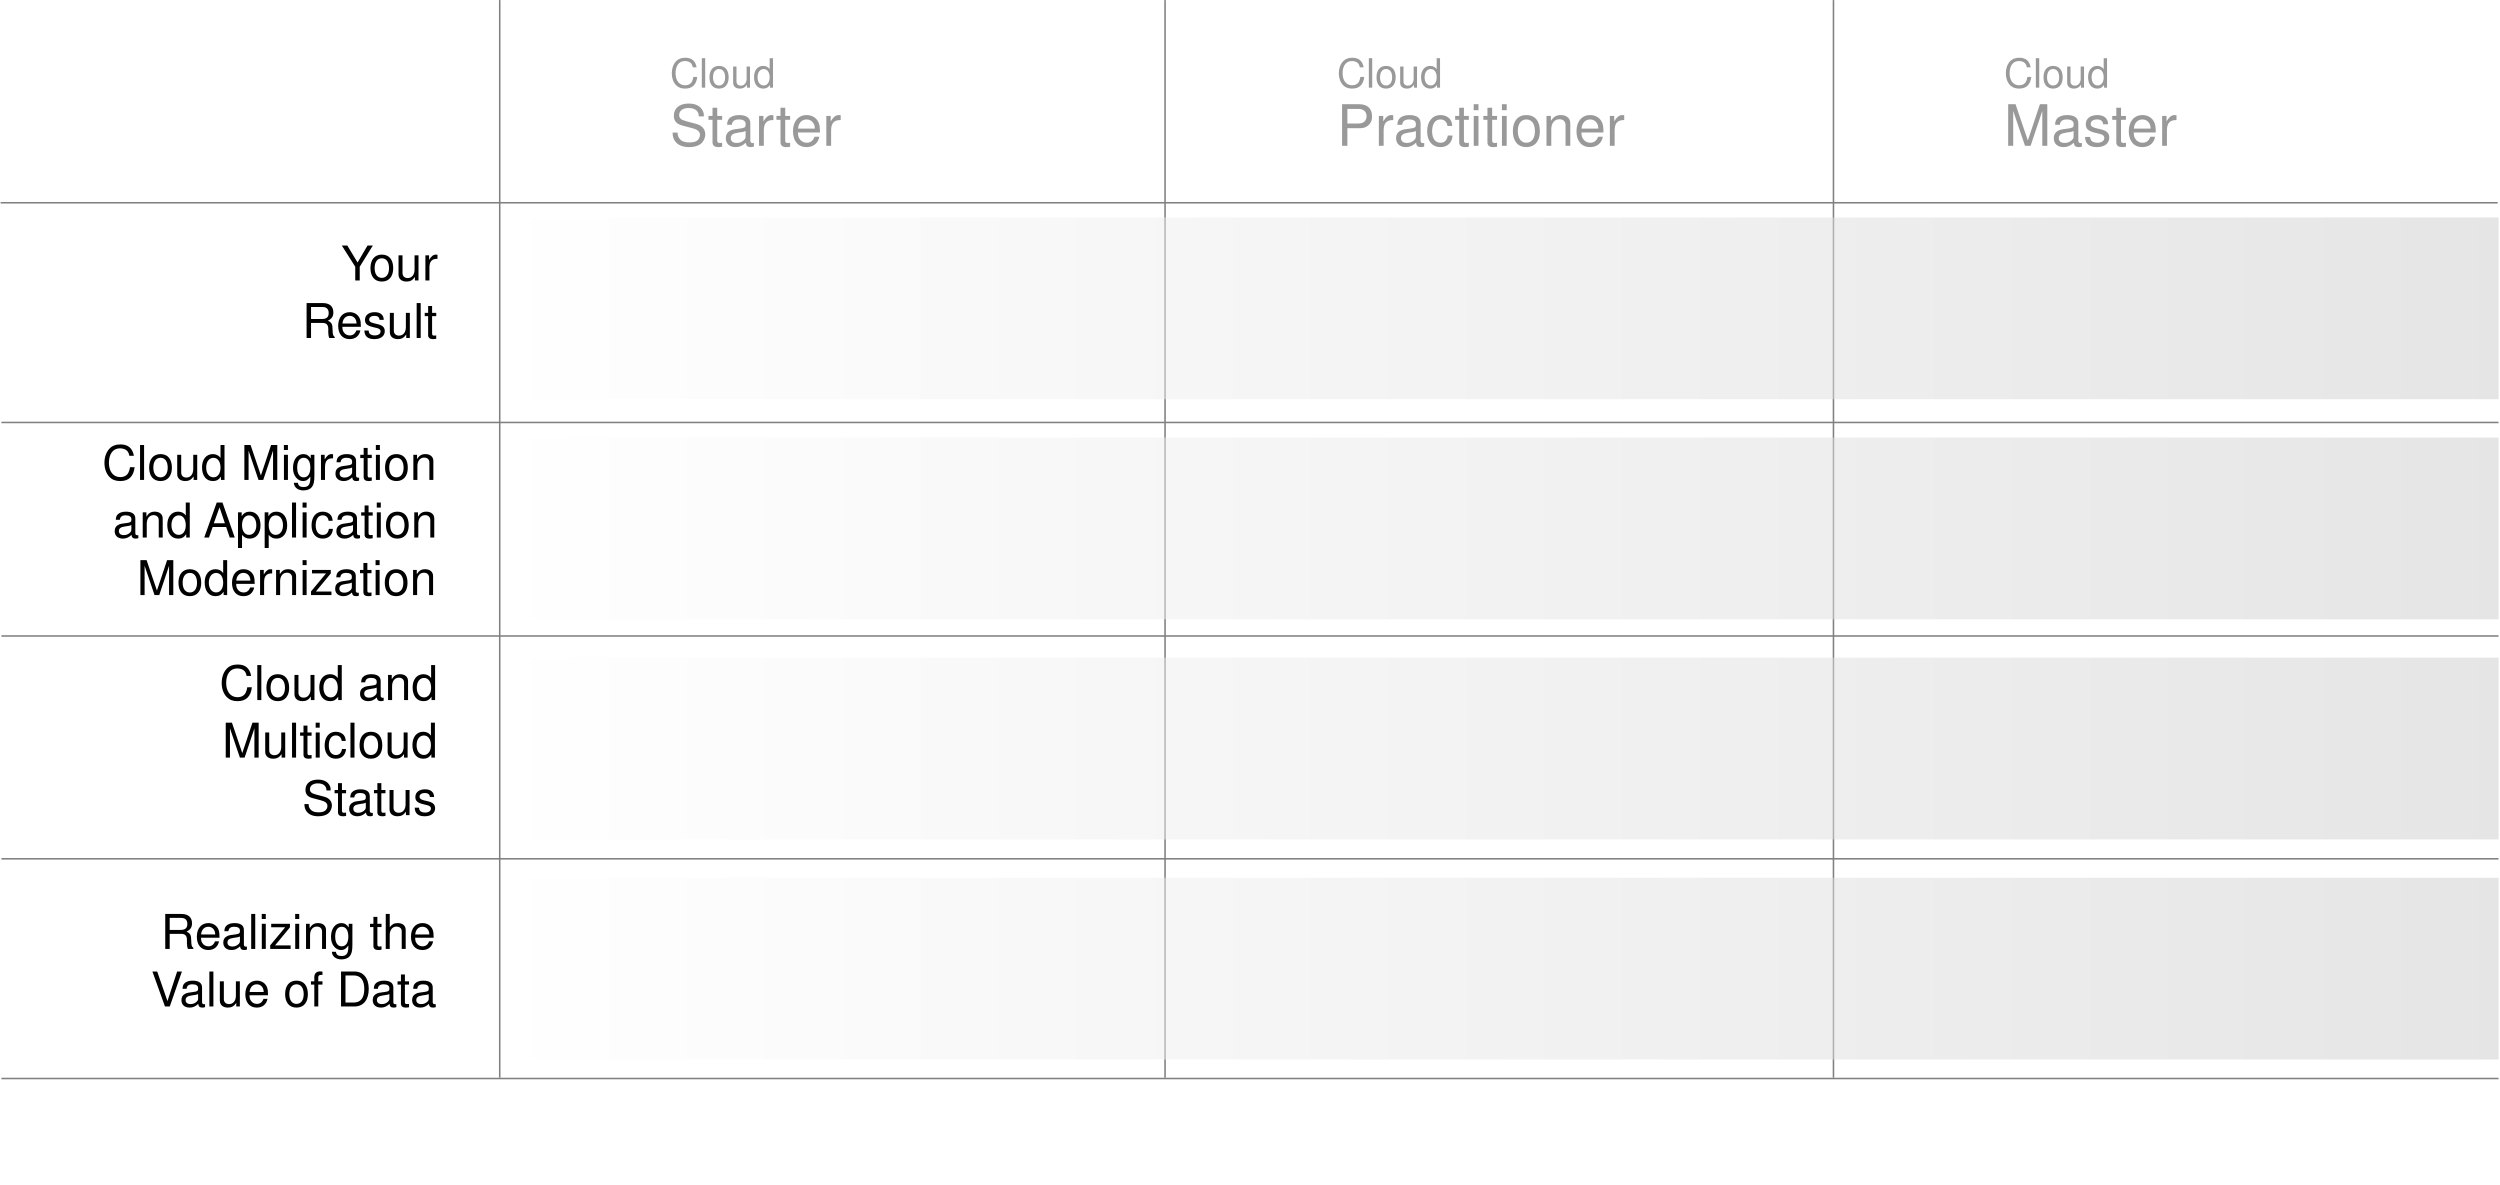
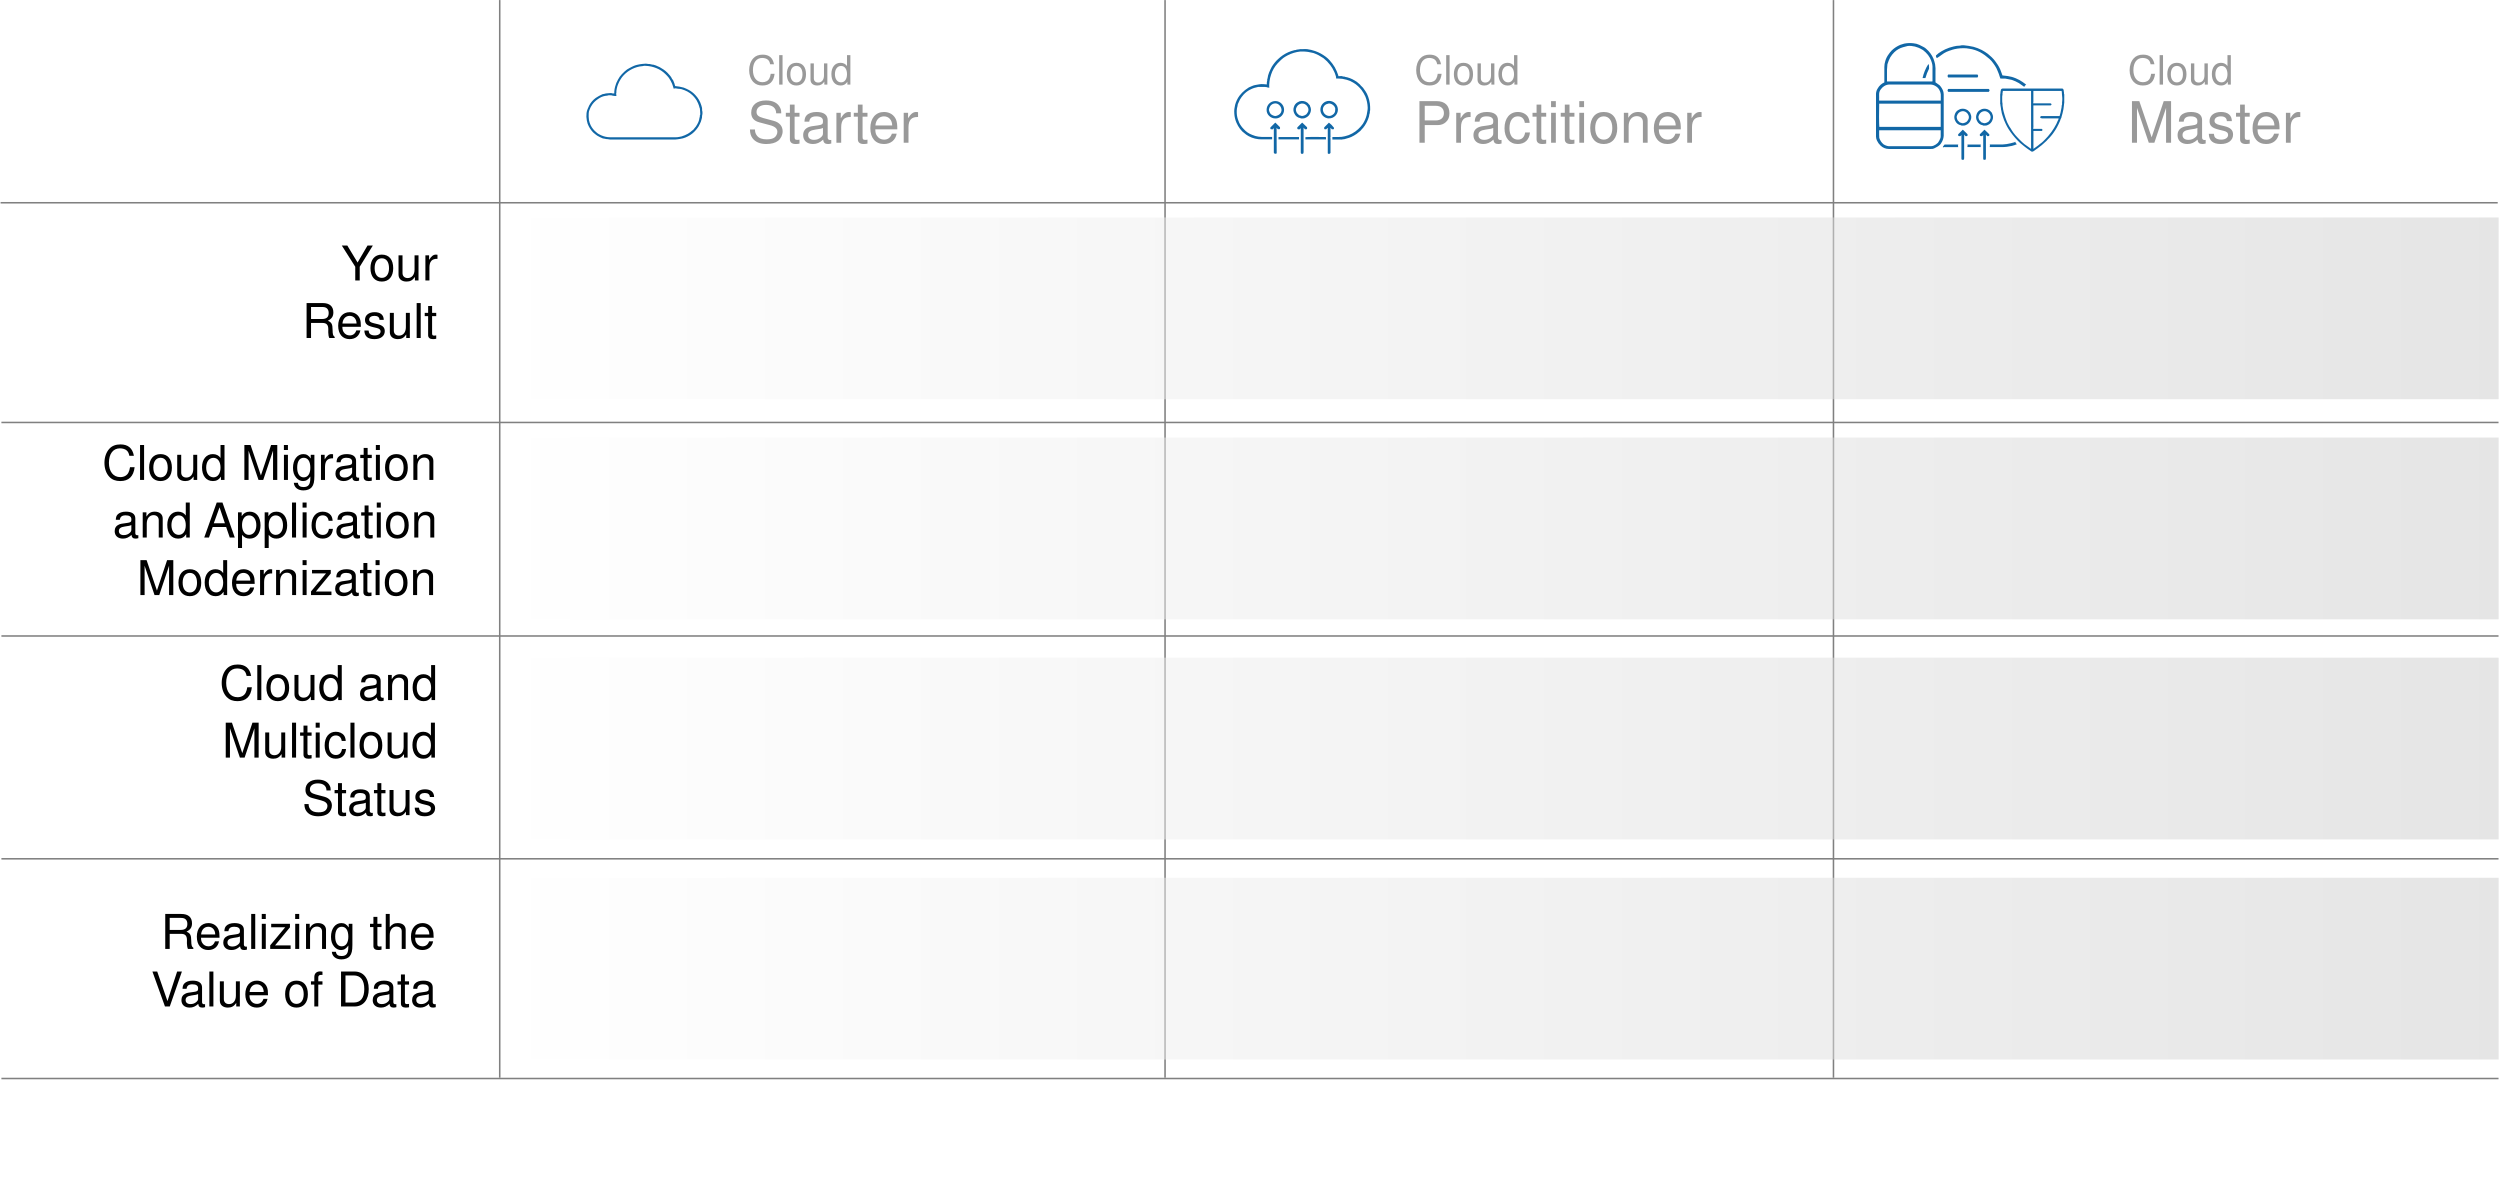
<svg xmlns="http://www.w3.org/2000/svg" xmlns:xlink="http://www.w3.org/1999/xlink" id="Layer_1" data-name="Layer 1" viewBox="0 0 1615.75 765.35">
  <defs>
    <linearGradient id="linear-gradient" x1="330.78" y1="199.28" x2="1614.87" y2="199.28" gradientUnits="userSpaceOnUse">
      <stop offset="0" stop-color="#fff" />
      <stop offset="1" stop-color="#ccc" />
    </linearGradient>
    <linearGradient id="linear-gradient-2" x1="330.78" y1="341.53" x2="1614.87" y2="341.53" xlink:href="#linear-gradient" />
    <linearGradient id="linear-gradient-3" x1="330.78" y1="483.78" x2="1614.87" y2="483.78" xlink:href="#linear-gradient" />
    <linearGradient id="linear-gradient-4" x1="330.78" y1="626.03" x2="1614.87" y2="626.03" xlink:href="#linear-gradient" />
  </defs>
  <line x1="322.97" y1="0.04" x2="322.97" y2="696.54" style="fill: none;stroke: gray;stroke-miterlimit: 10" />
  <line x1="752.97" y1="0.04" x2="752.97" y2="696.54" style="fill: none;stroke: gray;stroke-miterlimit: 10" />
  <line x1="1184.97" y1="0.04" x2="1184.97" y2="696.54" style="fill: none;stroke: gray;stroke-miterlimit: 10" />
  <text transform="translate(220.49 181.26)" style="font-size: 31px;font-family: Helvetica">
    <tspan style="letter-spacing: -0.092em">Y</tspan>
    <tspan x="17.83" y="0">our</tspan>
    <tspan x="-25.23" y="37.2">Result</tspan>
  </text>
  <text transform="translate(141.8 452.44)" style="font-size: 31px;font-family: Helvetica">Cloud and<tspan x="1.77" y="37.2">Multicloud</tspan>
    <tspan x="53.45" y="74.4">Status</tspan>
  </text>
  <text transform="translate(66.02 310.19)" style="font-size: 31px;font-family: Helvetica">Cloud Migration<tspan x="6.81" y="37.2">and</tspan>
    <tspan x="58.53" y="37.2" style="letter-spacing: -0.055em"> </tspan>
    <tspan x="65.45" y="37.2">Application</tspan>
    <tspan x="22.39" y="74.4">Modernization</tspan>
  </text>
  <text transform="translate(103.91 613.29)" style="font-size: 31px;font-family: Helvetica">Realizing the<tspan x="-6.34" y="37.2" style="letter-spacing: -0.074em">V</tspan>
    <tspan x="12.05" y="37.2">alue of Data</tspan>
  </text>
  <line x1="0.37" y1="131.04" x2="1614.27" y2="131.04" style="fill: none;stroke: gray;stroke-miterlimit: 10" />
  <line x1="0.91" y1="273.04" x2="1614.8" y2="273.04" style="fill: none;stroke: gray;stroke-miterlimit: 10" />
  <line x1="0.91" y1="411.04" x2="1614.8" y2="411.04" style="fill: none;stroke: gray;stroke-miterlimit: 10" />
  <line x1="0.91" y1="555.04" x2="1614.8" y2="555.04" style="fill: none;stroke: gray;stroke-miterlimit: 10" />
  <line x1="0.91" y1="697.04" x2="1614.8" y2="697.04" style="fill: none;stroke: gray;stroke-miterlimit: 10" />
-   <text transform="translate(432.93 56.67)" style="font-size: 26.132px;fill: #999;font-family: Helvetica">Cloud<tspan style="font-size: 36.854px;fill!: #000">
-       <tspan x="0" y="37.56">Starter</tspan>
-     </tspan>
-   </text>
-   <text transform="translate(864.03 56.67)" style="font-size: 26.132px;fill: #999;font-family: Helvetica">Cloud<tspan style="font-size: 36.854px;fill!: #000">
-       <tspan x="0" y="37.56">Practitioner</tspan>
-     </tspan>
-   </text>
-   <text transform="translate(1295.12 56.67)" style="font-size: 26.132px;fill: #999;font-family: Helvetica">Cloud<tspan style="font-size: 36.854px;fill!: #000">
-       <tspan x="0" y="37.56">Master</tspan>
-     </tspan>
-   </text>
  <rect x="330.78" y="140.54" width="1284.09" height="117.48" style="opacity: 0.5;fill: url(#linear-gradient)" />
  <rect x="330.78" y="282.79" width="1284.09" height="117.48" style="opacity: 0.5;fill: url(#linear-gradient-2)" />
  <rect x="330.78" y="425.04" width="1284.09" height="117.48" style="opacity: 0.5;fill: url(#linear-gradient-3)" />
  <rect x="330.78" y="567.29" width="1284.09" height="117.48" style="opacity: 0.5;fill: url(#linear-gradient-4)" />
+   <path d="M398.44,62c-.53,0-1.05.15-1.36,0s-.89,0-1.24-.19a2.77,2.77,0,0,0-1.35-.22,4.76,4.76,0,0,0-2.18.24,10.44,10.44,0,0,0-4.66,1.42,24,24,0,0,0-2.51,1.75,12.51,12.51,0,0,0-2.3,2.48A13.71,13.71,0,0,0,381,71a5.87,5.87,0,0,0-.52,2.36,20.92,20.92,0,0,0,.17,4.25,14.83,14.83,0,0,0,1.08,3.32,13.26,13.26,0,0,0,3.61,4.5,7.74,7.74,0,0,0,1.54,1.17c.58.25,1.09.6,1.67.85a14.51,14.51,0,0,0,5.81,1.27q21,.06,42,0a10.61,10.61,0,0,0,2.76-.27,13.41,13.41,0,0,0,1.43-.29,21.69,21.69,0,0,0,4.06-1.74c.5-.32,1-.7,1.49-1a8.46,8.46,0,0,0,1-.84c.32-.26.69-.47,1-.76s.43-.62.69-.88a10.75,10.75,0,0,0,1.86-2.65A10.45,10.45,0,0,0,452.08,76c.46-.42,0-1,.27-1.41a2.08,2.08,0,0,0,.19-1.45c0-1-.13-2-.23-3.07,0-.13-.16-.25-.18-.39a17.45,17.45,0,0,0-.95-2.89,15,15,0,0,0-1-2c-.39-.72-1-1.3-1.48-2a14.29,14.29,0,0,0-2.2-2.13,7.57,7.57,0,0,0-.63-.49,15.17,15.17,0,0,0-3.41-1.84c-.65-.26-1.32-.5-2-.7a11.46,11.46,0,0,0-2.28-.27,5,5,0,0,1-.77-.15,2.81,2.81,0,0,0-2,.11c-.42-1-.54-2.1-1-3.11a22.64,22.64,0,0,0-2.15-3.93A21.47,21.47,0,0,0,430,47.82a17.23,17.23,0,0,0-5.71-3.75,20.3,20.3,0,0,0-6.9-1.51,4,4,0,0,0-2,.16,13.71,13.71,0,0,1-2,.25,19.1,19.1,0,0,0-11.33,6.86,10.91,10.91,0,0,0-.82,1.19,18.51,18.51,0,0,0-1.75,3.4,13.55,13.55,0,0,0-.85,2.81,9.6,9.6,0,0,0-.29,2.83.51.51,0,0,1-.14.37c.08.65.13,1.08.19,1.54m37.86-6.36a30.19,30.19,0,0,1,5.56,1,28.16,28.16,0,0,1,3.32,1.5,16.26,16.26,0,0,1,4.23,3.29A16.51,16.51,0,0,1,453.24,68a6.91,6.91,0,0,1,.52,3.19A5.79,5.79,0,0,1,454,73.6c0,.57-.32,1.07-.27,1.66a3.68,3.68,0,0,1-.26,1.64c-.22.56-.26,1.14-.48,1.68s-.44,1-.67,1.49a11,11,0,0,1-.73,1.46A19.15,19.15,0,0,1,447.81,86a18.5,18.5,0,0,1-4.88,2.89,13.06,13.06,0,0,1-3.12.84c-1.1.14-2.18.41-3.28.44s-2.32,0-3.48,0q-19.4,0-38.81,0a11.42,11.42,0,0,1-1.57-.24A5.29,5.29,0,0,1,391,89.7c-.46-.21-1.11-.06-1.55-.3a24.88,24.88,0,0,1-3.47-1.72,29,29,0,0,1-2.69-2.14,16.46,16.46,0,0,1-3.52-5.62,16.56,16.56,0,0,1-.5-2,15.38,15.38,0,0,1-.19-4.83,9.46,9.46,0,0,1,.66-2.53,18.82,18.82,0,0,1,1.05-2.39,14.56,14.56,0,0,1,4.19-4.86,28.33,28.33,0,0,1,4.48-2.46,11.34,11.34,0,0,0,2.08-.45,25.22,25.22,0,0,1,2.89-.25,2.56,2.56,0,0,1,1.35.2,3.29,3.29,0,0,0,1.23,0c0-.4,0-.74,0-1.09a14.6,14.6,0,0,1,.55-3.29,17.15,17.15,0,0,1,1.85-4.53,15.16,15.16,0,0,1,2.53-3.54l1.78-1.74a12.11,12.11,0,0,1,3.24-2.24c.93-.46,1.82-1,2.77-1.38a13.45,13.45,0,0,1,2.34-.71,22.07,22.07,0,0,1,3.27-.53,15.47,15.47,0,0,1,2.06-.17,16.28,16.28,0,0,1,1.69.22,4.25,4.25,0,0,1,1.6.2,7.37,7.37,0,0,0,1.68.28,9.29,9.29,0,0,1,1.47.46,20.63,20.63,0,0,1,4.9,2.57,17.18,17.18,0,0,1,2.66,2.18c1.1,1.26,2.39,2.42,3,4.05a2.42,2.42,0,0,1,.9,1.39,17.61,17.61,0,0,1,1.05,3.12" style="fill: #1167a6" />
+   <g>
+     <path d="M820.29,56.83c-.34-.44-.88-.06-1.28-.38s-.85,0-1.23-.26h-4.64a23.94,23.94,0,0,1-2.56.64,16,16,0,0,0-2.41,1,14.5,14.5,0,0,0-4.48,3.36,18.21,18.21,0,0,0-2.39,3.29,28.42,28.42,0,0,1-1.3,2.86,16.9,16.9,0,0,1-.53,2.62,14.54,14.54,0,0,0-.16,3.08,14.36,14.36,0,0,0,1.2,5.27c.15.35.23.74.41,1.07a15.21,15.21,0,0,0,2.87,4,13.06,13.06,0,0,0,2.48,2.22,13.77,13.77,0,0,0,3,1.56c.66.2,1.29.52,2,.71s1.31.29,2,.43a23.59,23.59,0,0,0,4.44.19c1.47,0,2.94,0,4.47,0v1.58H819c-1.17,0-2.34,0-3.51,0A17.28,17.28,0,0,1,807,88,15.19,15.19,0,0,1,804,85.87c-.34-.32-.76-.55-1.09-.89a19.08,19.08,0,0,1-1.51-1.73,19.46,19.46,0,0,1-2.23-3.82,15.65,15.65,0,0,1-1-3,16.44,16.44,0,0,1-.43-2.87,18.27,18.27,0,0,1,0-3c.11-.94.32-1.88.52-2.82a16.81,16.81,0,0,1,1.11-3,15.54,15.54,0,0,1,1.73-2.9,20.65,20.65,0,0,1,3.56-3.62,25.13,25.13,0,0,0,2.46-1.72C808.43,56,809.6,55.29,811,55c.92-.18,1.84-.31,2.75-.49a9.8,9.8,0,0,1,2.85-.12c.68.07,1.37.17,2.14.18,0-.16,0-.34,0-.51a5.18,5.18,0,0,1,.2-1.73c.21-.46-.12-1.09.26-1.59.28-2.75,1.52-5.16,2.74-7.57a24,24,0,0,1,1.8-2.54A16.86,16.86,0,0,1,826,38.21a23.07,23.07,0,0,1,6.54-4.42,24.38,24.38,0,0,1,4.07-1.38c.43-.12.92,0,1.24-.24s.82-.06,1.17-.2a8.13,8.13,0,0,1,2.86-.21,15.91,15.91,0,0,1,2.93,0A26.85,26.85,0,0,1,850,33a26.18,26.18,0,0,1,3.63,1.61,30,30,0,0,1,3.3,2.14,16.35,16.35,0,0,1,2.37,2.18,28.17,28.17,0,0,1,3.4,4.58,33.34,33.34,0,0,1,2.24,5.18,1.6,1.6,0,0,1,0,.5,10.71,10.71,0,0,1,1.14,0c.54.06,1.1-.17,1.64.15s1-.14,1.46.3a17.9,17.9,0,0,1,6.18,2.28,12,12,0,0,1,2.95,2.16c.25.28.62.38.82.77a4.47,4.47,0,0,0,.93,1,9,9,0,0,1,.87.88c.58.78,1.12,1.57,1.65,2.37a11,11,0,0,1,.9,1.55,20.77,20.77,0,0,1,1.38,3.85c.19.79.29,1.61.48,2.4a28.22,28.22,0,0,1,.2,4,4.87,4.87,0,0,1-.24,1.38c-.08.42.21.9-.22,1.26a11.37,11.37,0,0,1-.89,3.48,22.89,22.89,0,0,1-1.28,2.75,15,15,0,0,0-.85,1.34c-.17.52-.69.72-.86,1.23-.1.32-.51.54-.76.82-.44.49-.81,1-1.29,1.49a28.58,28.58,0,0,1-2.38,1.89,22.07,22.07,0,0,1-3.49,2,19.39,19.39,0,0,1-3,1,6.48,6.48,0,0,0-1.41.41c-.4.2-1-.17-1.38.24-.1.09-.36,0-.55,0h-5.82V88.54c1.32,0,2.63,0,3.94,0a14.88,14.88,0,0,0,4.11-.48,16.84,16.84,0,0,0,4.7-1.77,18.15,18.15,0,0,0,3.92-2.82,20.93,20.93,0,0,0,3-3.4,19.15,19.15,0,0,0,2.5-5.76c.21-.91.36-1.82.48-2.75a9.55,9.55,0,0,0,.17-2.06,21.34,21.34,0,0,0-1.49-7.07,22.86,22.86,0,0,0-2.51-4.28,21,21,0,0,0-2.25-2.45,15.82,15.82,0,0,0-3-2.25,15.17,15.17,0,0,0-4.31-1.89,24,24,0,0,0-2.82-.62,38.82,38.82,0,0,0-4-.2,5.54,5.54,0,0,0-.49-2.37,12.16,12.16,0,0,0-.88-2.23A21.85,21.85,0,0,0,861.06,44c-.41-.66-.91-1.27-1.32-1.94s-1.2-1.23-1.66-1.92-1.25-1.08-1.79-1.71a7.23,7.23,0,0,0-2-1.48c-.71-.4-1.37-.87-2.09-1.25a19.57,19.57,0,0,0-2.19-1,8.31,8.31,0,0,0-2.2-.66,22.87,22.87,0,0,0-2.41-.49c-.84,0-1.65-.3-2.51-.24s-1.75-.09-2.6,0a23.17,23.17,0,0,0-8,2.41c-2.43,1.38-3,1.46-6.61,5.26a19.6,19.6,0,0,0-4.17,7.2,23.11,23.11,0,0,0-1.2,8.6" style="fill: #1167a6" />
+     <path d="M828.26,71a4.68,4.68,0,0,0-1.62-3.23,3.53,3.53,0,0,0-2.53-.94,4.17,4.17,0,0,0-3,1.51,5.2,5.2,0,0,0-1,2.52,5.38,5.38,0,0,0,1.19,2.87A5.52,5.52,0,0,0,824.2,75a5.12,5.12,0,0,0,2.09-.69A4,4,0,0,0,828,72.42a7.58,7.58,0,0,0,.31-1.39m-3.85,5.52a5.66,5.66,0,0,1-4.21-1.63,5.26,5.26,0,0,1-1.65-4,5.65,5.65,0,1,1,11.3.07,5.61,5.61,0,0,1-5.44,5.6" style="fill: #1167a6" />
+     <path d="M839.64,74.48c.22,0,.4.06.58.11a3.94,3.94,0,0,0,1.31.37,5.29,5.29,0,0,0,2.8-1.13,6.86,6.86,0,0,0,1.12-1.73,4.07,4.07,0,0,0,.2-1.48,4.41,4.41,0,0,0-1.6-2.83,3.7,3.7,0,0,0-3.84-.6,4.23,4.23,0,0,0-2.35,2.38,2.41,2.41,0,0,0-.31,1.67,5,5,0,0,0,.69,1.86c.44.53,1,.85,1.4,1.38M846.5,68c.09.29.14.5.22.69a4.85,4.85,0,0,1,.22,4,5.46,5.46,0,0,1-3.32,3.52,3.22,3.22,0,0,1-1.66.34c-.53-.07-1.11.21-1.6-.22a4.92,4.92,0,0,1-3.75-2.84,5.13,5.13,0,0,1-.37-4.34,5,5,0,0,1,2.3-3,8.27,8.27,0,0,1,1.4-.69,5.79,5.79,0,0,1,4.89.81c.69.45,1,1.19,1.67,1.68" style="fill: #1167a6" />
+     <path d="M862.88,69.76l-.55-1.12c-.15-.15-.35-.32-.52-.52a4.54,4.54,0,0,0-2.55-1.23c-.44-.13-.67.11-1,.16a3.91,3.91,0,0,0-2.85,2,3.6,3.6,0,0,0-.24,2.89,4.22,4.22,0,0,0,4,3,3.14,3.14,0,0,0,2-.7,3.39,3.39,0,0,0,1.77-3.07c0-.49,0-1,0-1.42m-4,6.8a5.65,5.65,0,0,1-5.57-6,5.65,5.65,0,0,1,5.6-5.35,5.74,5.74,0,0,1,5.72,5.66,5.6,5.6,0,0,1-1.7,4,5.4,5.4,0,0,1-4.05,1.64" style="fill: #1167a6" />
+     <path d="M844.78,82.3v.9c-.31.52-.8.32-1.39.37l-.88-1.07v1.29q0,7.13,0,14.25a2.12,2.12,0,0,1-.33,1.34h-1.13c-.44-.37-.36-.9-.36-1.4V82.85l-.75.76c-.66-.11-1.15.15-1.49-.42v-.84l3.13-3.13a13.16,13.16,0,0,1,1.59,1.5c.55.52,1.07,1.06,1.6,1.58" style="fill: #1167a6" />
+     <path d="M825.13,99l-.37.36h-.94l-.55-.64V82.83l-.85.85-.14-.13h-.95l-.3-.37V82.4l3.15-3.14h0a.15.15,0,0,1,.1,0c1,1,2,2,3,3v.92l-.33.33h-1.09l-.8-.93Z" style="fill: #1167a6" />
+     <path d="M859.94,98.89l-1,.7-.81-.47V82.7c-.3,0-.37.24-.51.35s-.33.32-.5.48h-1l-.29-.29v-.91l3.05-3.07a16.89,16.89,0,0,1,3.26,3.28v.68l-.33.33h-1l-.91-.94v3.32c0,.53,0,1.06,0,1.59s.21,1.11-.2,1.59c.44.45.15,1,.2,1.5s0,1.06,0,1.58v6.7Z" style="fill: #1167a6" />
+     <path d="M857,90.1H843.69V88.64c.93-.16,9.72-.21,13.27-.07Z" style="fill: #1167a6" />
+     <rect x="826.28" y="88.57" width="13.27" height="1.51" style="fill: #1167a6" />
+   </g>
+   <g>
+     <path d="M1254.32,84.18H1214.5c0,1.06,0,2.08,0,3.1a11.82,11.82,0,0,0,.08,1.84,8.65,8.65,0,0,0,2.67,4.08,7.78,7.78,0,0,0,3.52,1.31q13.51,0,27,0a5.11,5.11,0,0,0,1.94-.37,8.57,8.57,0,0,0,2.75-1.84,10.55,10.55,0,0,0,1.51-2.75,3.61,3.61,0,0,0,.3-1.55c0-1.25,0-2.51,0-3.81M1214.5,65h39.82c0-1.39.07-2.75,0-4.09a7.12,7.12,0,0,0-.93-2.82,6.11,6.11,0,0,0-2.45-2.46,6.31,6.31,0,0,0-3.25-1c-2.57.06-5.14,0-7.71,0H1221a6.43,6.43,0,0,0-3.23,1,7.44,7.44,0,0,0-2,1.84,5.13,5.13,0,0,0-1.29,3.66c.07,1.25,0,2.51,0,3.82m34.4-12.31a1,1,0,0,0,.09-.28c0-3.17,0-6.35,0-9.52a9.86,9.86,0,0,0-.39-2.21,15.42,15.42,0,0,0-1.29-3.24,14.2,14.2,0,0,0-2.67-3.48c-.54-.53-1.2-1-1.74-1.51a1.9,1.9,0,0,0-.34-.2,19.59,19.59,0,0,0-2.78-1.41,15,15,0,0,0-4.44-1.08c-2.4-.18-2.34,0-5.39.81a13.06,13.06,0,0,0-5.66,3.26A17.2,17.2,0,0,0,1221.7,37a23.1,23.1,0,0,0-1.86,4.54c-.12,1.18-.25,2.35-.28,3.53,0,1.86,0,3.73,0,5.6v2Zm5.4,14.37h-39.75c-.17,4-.11,13.93.09,15h39.66Zm-36.43-13.66c0-3.33,0-6.65,0-10a12.68,12.68,0,0,1,.64-4,13.07,13.07,0,0,1,2.07-4.18,18.52,18.52,0,0,1,2.11-2.61,18.2,18.2,0,0,1,5.51-3.59c.81-.3,1.64-.54,2.48-.77a18.58,18.58,0,0,1,6-.23,11.27,11.27,0,0,1,3.77,1c1,.44,1.92,1,2.89,1.47a6.34,6.34,0,0,1,1.52,1.07,17.27,17.27,0,0,1,4.76,6.42,27.37,27.37,0,0,1,1.06,3.63,24,24,0,0,1,.24,5.22c0,1.73,0,3.45,0,5.18v1.24c.91.64,1.83,1.25,2.69,1.93a11.57,11.57,0,0,1,2.27,3.67,9,9,0,0,1,.36,2.23c0,8.92,0,17.84,0,26.76a9.66,9.66,0,0,1-1.59,4.66c-1.05,1.88-3,2.6-4.7,3.52a4.38,4.38,0,0,1-2,.31c-9.06,0-18.13.06-27.19,0a7.69,7.69,0,0,1-5.38-2.23,10.19,10.19,0,0,1-2.25-3.13,6.16,6.16,0,0,1-.65-2.54q0-13.94,0-27.88a7,7,0,0,1,1.09-3.33,9.17,9.17,0,0,1,4.23-3.9" style="fill: #1167a6" />
+     <path d="M1280.2,95.07a2.37,2.37,0,0,1,0-1.68h-8.64a2.32,2.32,0,0,1-.1,1.68h8.7" style="fill: #1167a6" />
+     <path d="M1302.48,91.64l-.62.33a18,18,0,0,0-2.55.66,21.24,21.24,0,0,1-2.45.49c-.89,0-1.79.26-2.68.26H1286a2.34,2.34,0,0,1-.1,1.69h7.91a28.31,28.31,0,0,0,6.53-.79,19.19,19.19,0,0,0,3.23-1.1,2.08,2.08,0,0,1-1.06-1.55" style="fill: #1167a6" />
+     <path d="M1265.69,93.39h-8.88c-.44.53-.77.94-1.1,1.35,0,.19,0,.37,0,.57a2.46,2.46,0,0,1,1.58-.23h8.31a2.32,2.32,0,0,1,0-1.68" style="fill: #1167a6" />
+     <path d="M1261.53,32.22a25.89,25.89,0,0,1,3.59-.81,30.77,30.77,0,0,1,3.81-.27,16.69,16.69,0,0,1,3.81.36,18.27,18.27,0,0,1,3.57.81,24.39,24.39,0,0,1,3.35,1.39,30.51,30.51,0,0,1,3.11,1.95c1,.74,2,1.56,2.94,2.37a16.13,16.13,0,0,1,2.53,2.88,25.94,25.94,0,0,1,2,3.09c.57,1.06.91,2.24,1.42,3.33s.66,2.34,1.16,3.43c1.47.15,3-.17,4.39.29.45.14.94.12,1.43.26a14.72,14.72,0,0,1,1.55.32,24.48,24.48,0,0,1,4.61,2.08c1,.66,2,1.38,2.94,2.06l.57.43a1.86,1.86,0,0,1,1.21-1.36,7.14,7.14,0,0,0-.55-.55c-.54-.45-1.13-.85-1.72-1.25a23.45,23.45,0,0,0-4.45-2.44,20.51,20.51,0,0,0-5.14-1.43c-1.15-.16-2.33-.26-3.48-.42-.56-1.28-.86-2.64-1.44-3.9a26.9,26.9,0,0,0-7.94-10,31,31,0,0,0-4-2.54,29.08,29.08,0,0,0-5.33-2.05,52.14,52.14,0,0,0-6.29-1,4.43,4.43,0,0,0-1.26,0,8.39,8.39,0,0,1-1.29.25,15.43,15.43,0,0,0-4.11.56,26.78,26.78,0,0,0-5.41,1.85,21.27,21.27,0,0,0-2.4,1.29,17.73,17.73,0,0,0-3.48,2.62,1.9,1.9,0,0,0,.6,1.73c1.09-.74,2.16-1.38,3.13-2.16a16.07,16.07,0,0,1,3.14-1.91,33,33,0,0,1,3.42-1.22" style="fill: #1167a6" />
+     <path d="M1246.75,44.4a31.73,31.73,0,0,0-2.35,6.05h-1.85a27.85,27.85,0,0,1,3.75-9.06c.45.7.45.7.45,3" style="fill: #1167a6" />
+     <path d="M1314.2,96.22c.66-.48,1.19-.88,1.74-1.26s1-.69,1.48-1.08.78-.74,1.21-1a14.22,14.22,0,0,0,1.84-1.51c1-1.08,2.17-2.09,3.13-3.27.75-.91,1.48-1.83,2.2-2.76a38.11,38.11,0,0,0,3.23-5.25c.29-.53.45-1.1.71-1.63s.49-1,.72-1.53c0-.1,0-.23,0-.4h-9.82a4.29,4.29,0,0,1-1.84-.25l-.26-.51L1319,75h12.12c.22-.78.47-1.51.62-2.27s.28-1.47.43-2.2a9.28,9.28,0,0,0,.31-2.34c.48-.73.07-1.56.27-2.35a14.06,14.06,0,0,0,.11-2.44,19.46,19.46,0,0,0-.21-2.3c0-.79-.13-1.58-.21-2.32h-18.27v2.68c0,.91,0,1.83,0,2.74a11.89,11.89,0,0,1-.11,2.59h11.24l.58.44c.11.47-.25.62-.5.89h-11.21v9.18c0,1,0,2,0,3a12.81,12.81,0,0,1-.11,3h5.54l.5.55-.33.77h-5.56Zm-1.52,0V58.78h-18.29c0,.26.08.51,0,.67a2.84,2.84,0,0,0-.16,1.49,14.25,14.25,0,0,0-.21,1.48c.12,1.53-.17,3.07.2,4.59a8.62,8.62,0,0,0,.22,2.48,19.62,19.62,0,0,0,.52,2.71c.15.6.35,1.19.51,1.79a41.39,41.39,0,0,0,1.32,3.94,13.57,13.57,0,0,0,1,2.22,16.6,16.6,0,0,0,1.71,2.87,27.07,27.07,0,0,0,4.17,5.58c1,1.12,2.09,2.14,3.16,3.18a14.14,14.14,0,0,0,1.55,1.35l2,1.43,2.31,1.66m-19.57-38a1.28,1.28,0,0,1,1.39-1h38.44a1.49,1.49,0,0,1,.83,1.48c0,.4.12.8.18,1.2s-.11.77.17,1.13c.09.11,0,.35,0,.54,0,1.55,0,3.11,0,4.67a13,13,0,0,1-.17,1.38,5.38,5.38,0,0,1-.15,1.31,9.93,9.93,0,0,0-.22,1.65c-.17.9-.37,1.8-.59,2.69s-.46,1.64-.69,2.46c0,.08,0,.21,0,.26a7.69,7.69,0,0,0-.89,2.11,46.85,46.85,0,0,1-2.1,4.34,29.51,29.51,0,0,1-1.93,3.05,21.74,21.74,0,0,1-1.8,2.37c-.34.37-.62.8-1,1.14a8,8,0,0,0-1,1,13.41,13.41,0,0,1-2.14,2.12c-.7.56-1.27,1.27-2,1.8-.91.68-1.77,1.42-2.71,2.06s-1.9,1.33-2.87,2H1313c-.72-.5-1.39-1-2.1-1.45-.94-.59-1.77-1.33-2.68-2s-1.73-1.49-2.66-2.17a14.85,14.85,0,0,1-1.5-1.47,48.17,48.17,0,0,1-3.39-3.89,41.43,41.43,0,0,1-2.48-3.47,29.86,29.86,0,0,1-1.8-3.28,33.29,33.29,0,0,1-2.14-5.43,14.3,14.3,0,0,1-.8-3.42c-.27-.34-.07-.78-.21-1.11a3.37,3.37,0,0,1-.16-1.12,3.84,3.84,0,0,1-.19-1,1.31,1.31,0,0,0-.16-.94c-.09-.13,0-.36,0-.54,0-1.86,0-3.73,0-5.59a7.13,7.13,0,0,1,.18-1.11c.06-.37-.12-.75.16-1.13.14-.21,0-.59,0-.78" style="fill: #1167a6" />
+     <path d="M1266.66,79.18a5.56,5.56,0,0,1,.56.11,3.94,3.94,0,0,0,1.27.36,5.11,5.11,0,0,0,2.71-1.1,6.66,6.66,0,0,0,1.08-1.67,3.64,3.64,0,0,0,.2-1.43,4.3,4.3,0,0,0-1.55-2.74,3.6,3.6,0,0,0-3.72-.59,4.14,4.14,0,0,0-2.28,2.31,2.29,2.29,0,0,0-.29,1.61,4.89,4.89,0,0,0,.66,1.81,17.22,17.22,0,0,1,1.36,1.33m6.64-6.31a5.05,5.05,0,0,0,.22.66,4.72,4.72,0,0,1,.2,3.91,5.3,5.3,0,0,1-3.2,3.41,3.26,3.26,0,0,1-1.61.33c-.52-.07-1.08.2-1.55-.22a4.76,4.76,0,0,1-3.64-2.74,5,5,0,0,1-.35-4.21,4.79,4.79,0,0,1,2.22-2.88,7.8,7.8,0,0,1,1.36-.67,5.64,5.64,0,0,1,4.73.78c.67.44,1,1.16,1.62,1.63" style="fill: #1167a6" />
+     <path d="M1271.63,86.76v.86c-.29.51-.77.31-1.34.37l-.85-1V88.2q0,6.89,0,13.79a2.07,2.07,0,0,1-.32,1.3H1268c-.42-.36-.34-.87-.34-1.36V87.29L1267,88c-.64-.11-1.11.15-1.44-.41V86.8l3-3a12.29,12.29,0,0,1,1.53,1.45c.53.51,1,1,1.55,1.54" style="fill: #1167a6" />
+     <path d="M1280.72,79.18a5.33,5.33,0,0,1,.55.11,4,4,0,0,0,1.27.36,5.11,5.11,0,0,0,2.72-1.1,6.66,6.66,0,0,0,1.08-1.67,4.05,4.05,0,0,0,.2-1.43,4.3,4.3,0,0,0-1.55-2.74,3.61,3.61,0,0,0-3.73-.59,4.09,4.09,0,0,0-2.27,2.31,2.35,2.35,0,0,0-.3,1.61,4.91,4.91,0,0,0,.67,1.81,17.22,17.22,0,0,1,1.36,1.33m6.63-6.31c.09.28.14.48.22.66a4.68,4.68,0,0,1,.21,3.91,5.32,5.32,0,0,1-3.21,3.41,3.26,3.26,0,0,1-1.61.33c-.51-.07-1.08.2-1.54-.22a4.74,4.74,0,0,1-3.64-2.74,5,5,0,0,1-.35-4.21,4.79,4.79,0,0,1,2.22-2.88,7.8,7.8,0,0,1,1.36-.67,5.64,5.64,0,0,1,4.73.78c.67.44,1,1.16,1.61,1.63" style="fill: #1167a6" />
+     <path d="M1285.69,86.76v.86c-.3.51-.77.31-1.35.37l-.84-1V88.2c0,4.59,0,9.19,0,13.79a2.07,2.07,0,0,1-.32,1.3h-1.09c-.43-.36-.34-.87-.34-1.36q0-6.84,0-13.68v-1L1281,88c-.64-.11-1.12.15-1.44-.41V86.8l3-3a12.37,12.37,0,0,1,1.54,1.45c.53.51,1,1,1.55,1.54" style="fill: #1167a6" />
+     <path d="M1259.07,50.07a1.51,1.51,0,0,1,0-1.89h19c.53.77.53,1,0,1.89Z" style="fill: #1167a6" />
+     <path d="M1259.21,59.38c-.77-.67-.54-1.27-.06-1.89h26.17c.72.76.73,1,0,1.89Z" style="fill: #1167a6" />
+   </g>
+   <text transform="translate(482.93 54.67)" style="font-size: 26.132px;fill: #999;font-family: Helvetica">Cloud<tspan style="font-size: 36.854px;fill!: #000">
+       <tspan x="0" y="37.56">Starter</tspan>
+     </tspan>
+   </text>
+   <text transform="translate(914.03 54.67)" style="font-size: 26.132px;fill: #999;font-family: Helvetica">Cloud<tspan style="font-size: 36.854px;fill!: #000">
+       <tspan x="0" y="37.56">Practitioner</tspan>
+     </tspan>
+   </text>
+   <text transform="translate(1375.12 54.67)" style="font-size: 26.132px;fill: #999;font-family: Helvetica">Cloud<tspan style="font-size: 36.854px;fill!: #000">
+       <tspan x="0" y="37.56">Master</tspan>
+     </tspan>
+   </text>
</svg>
